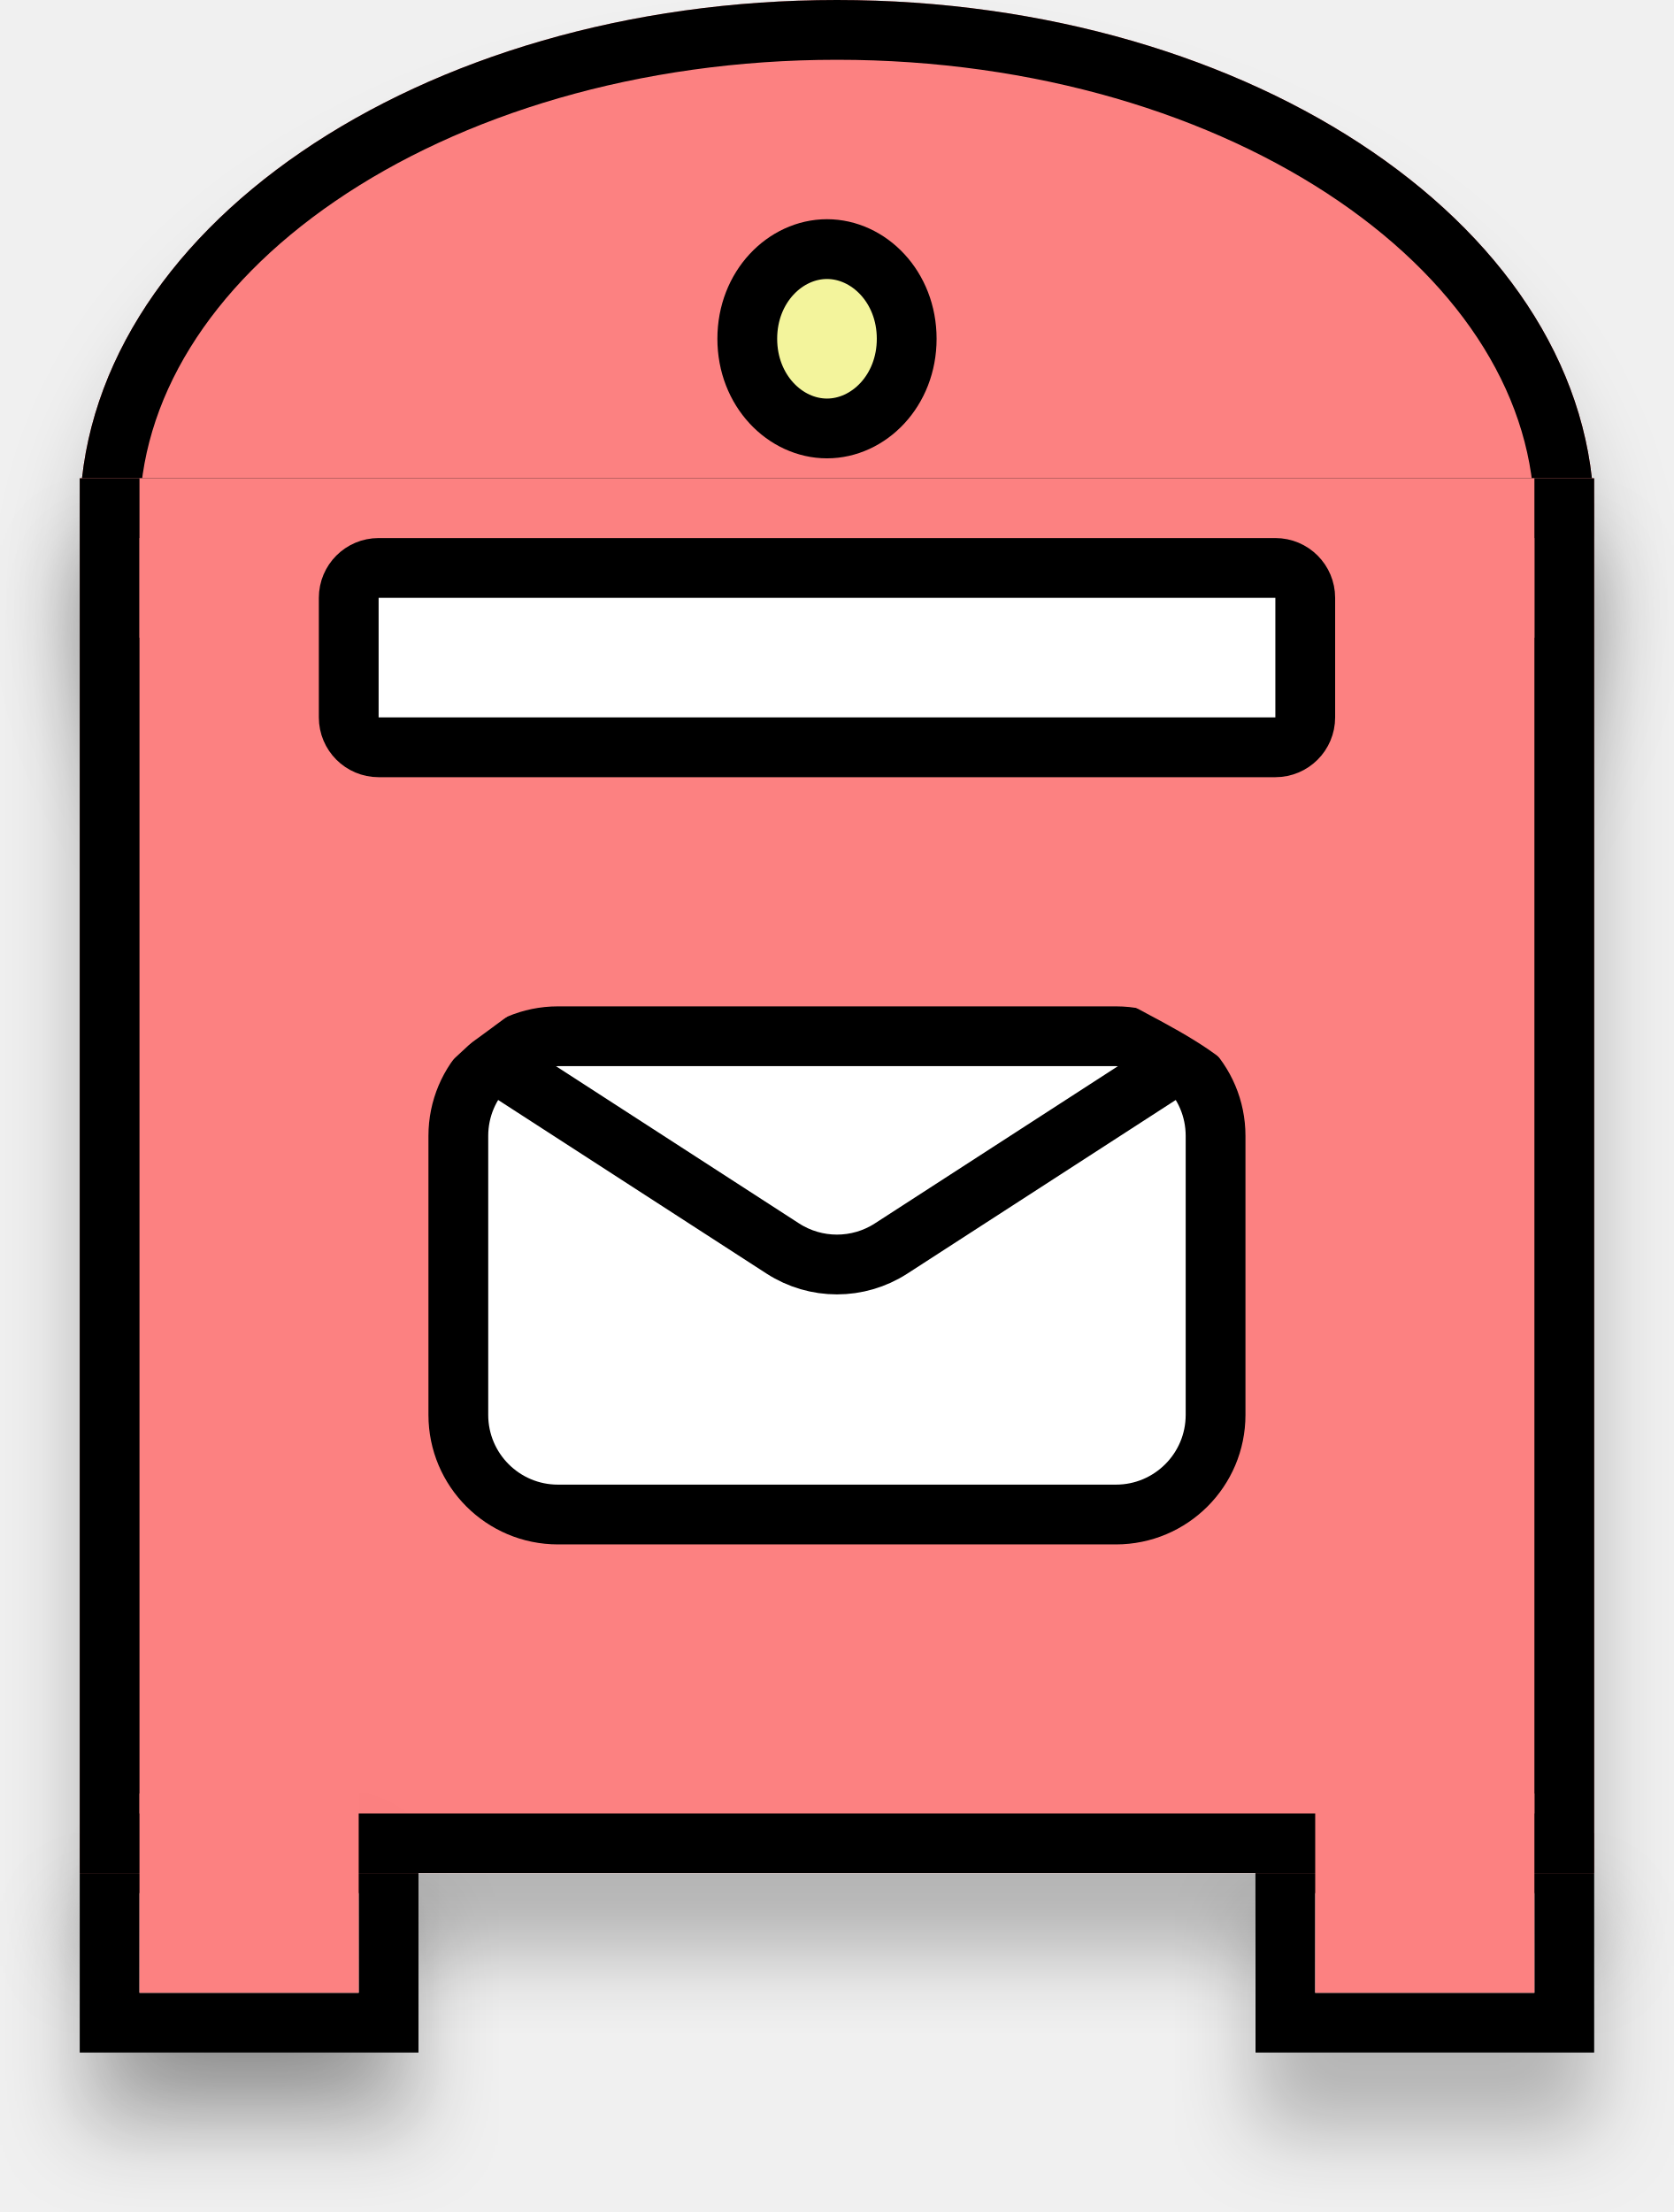
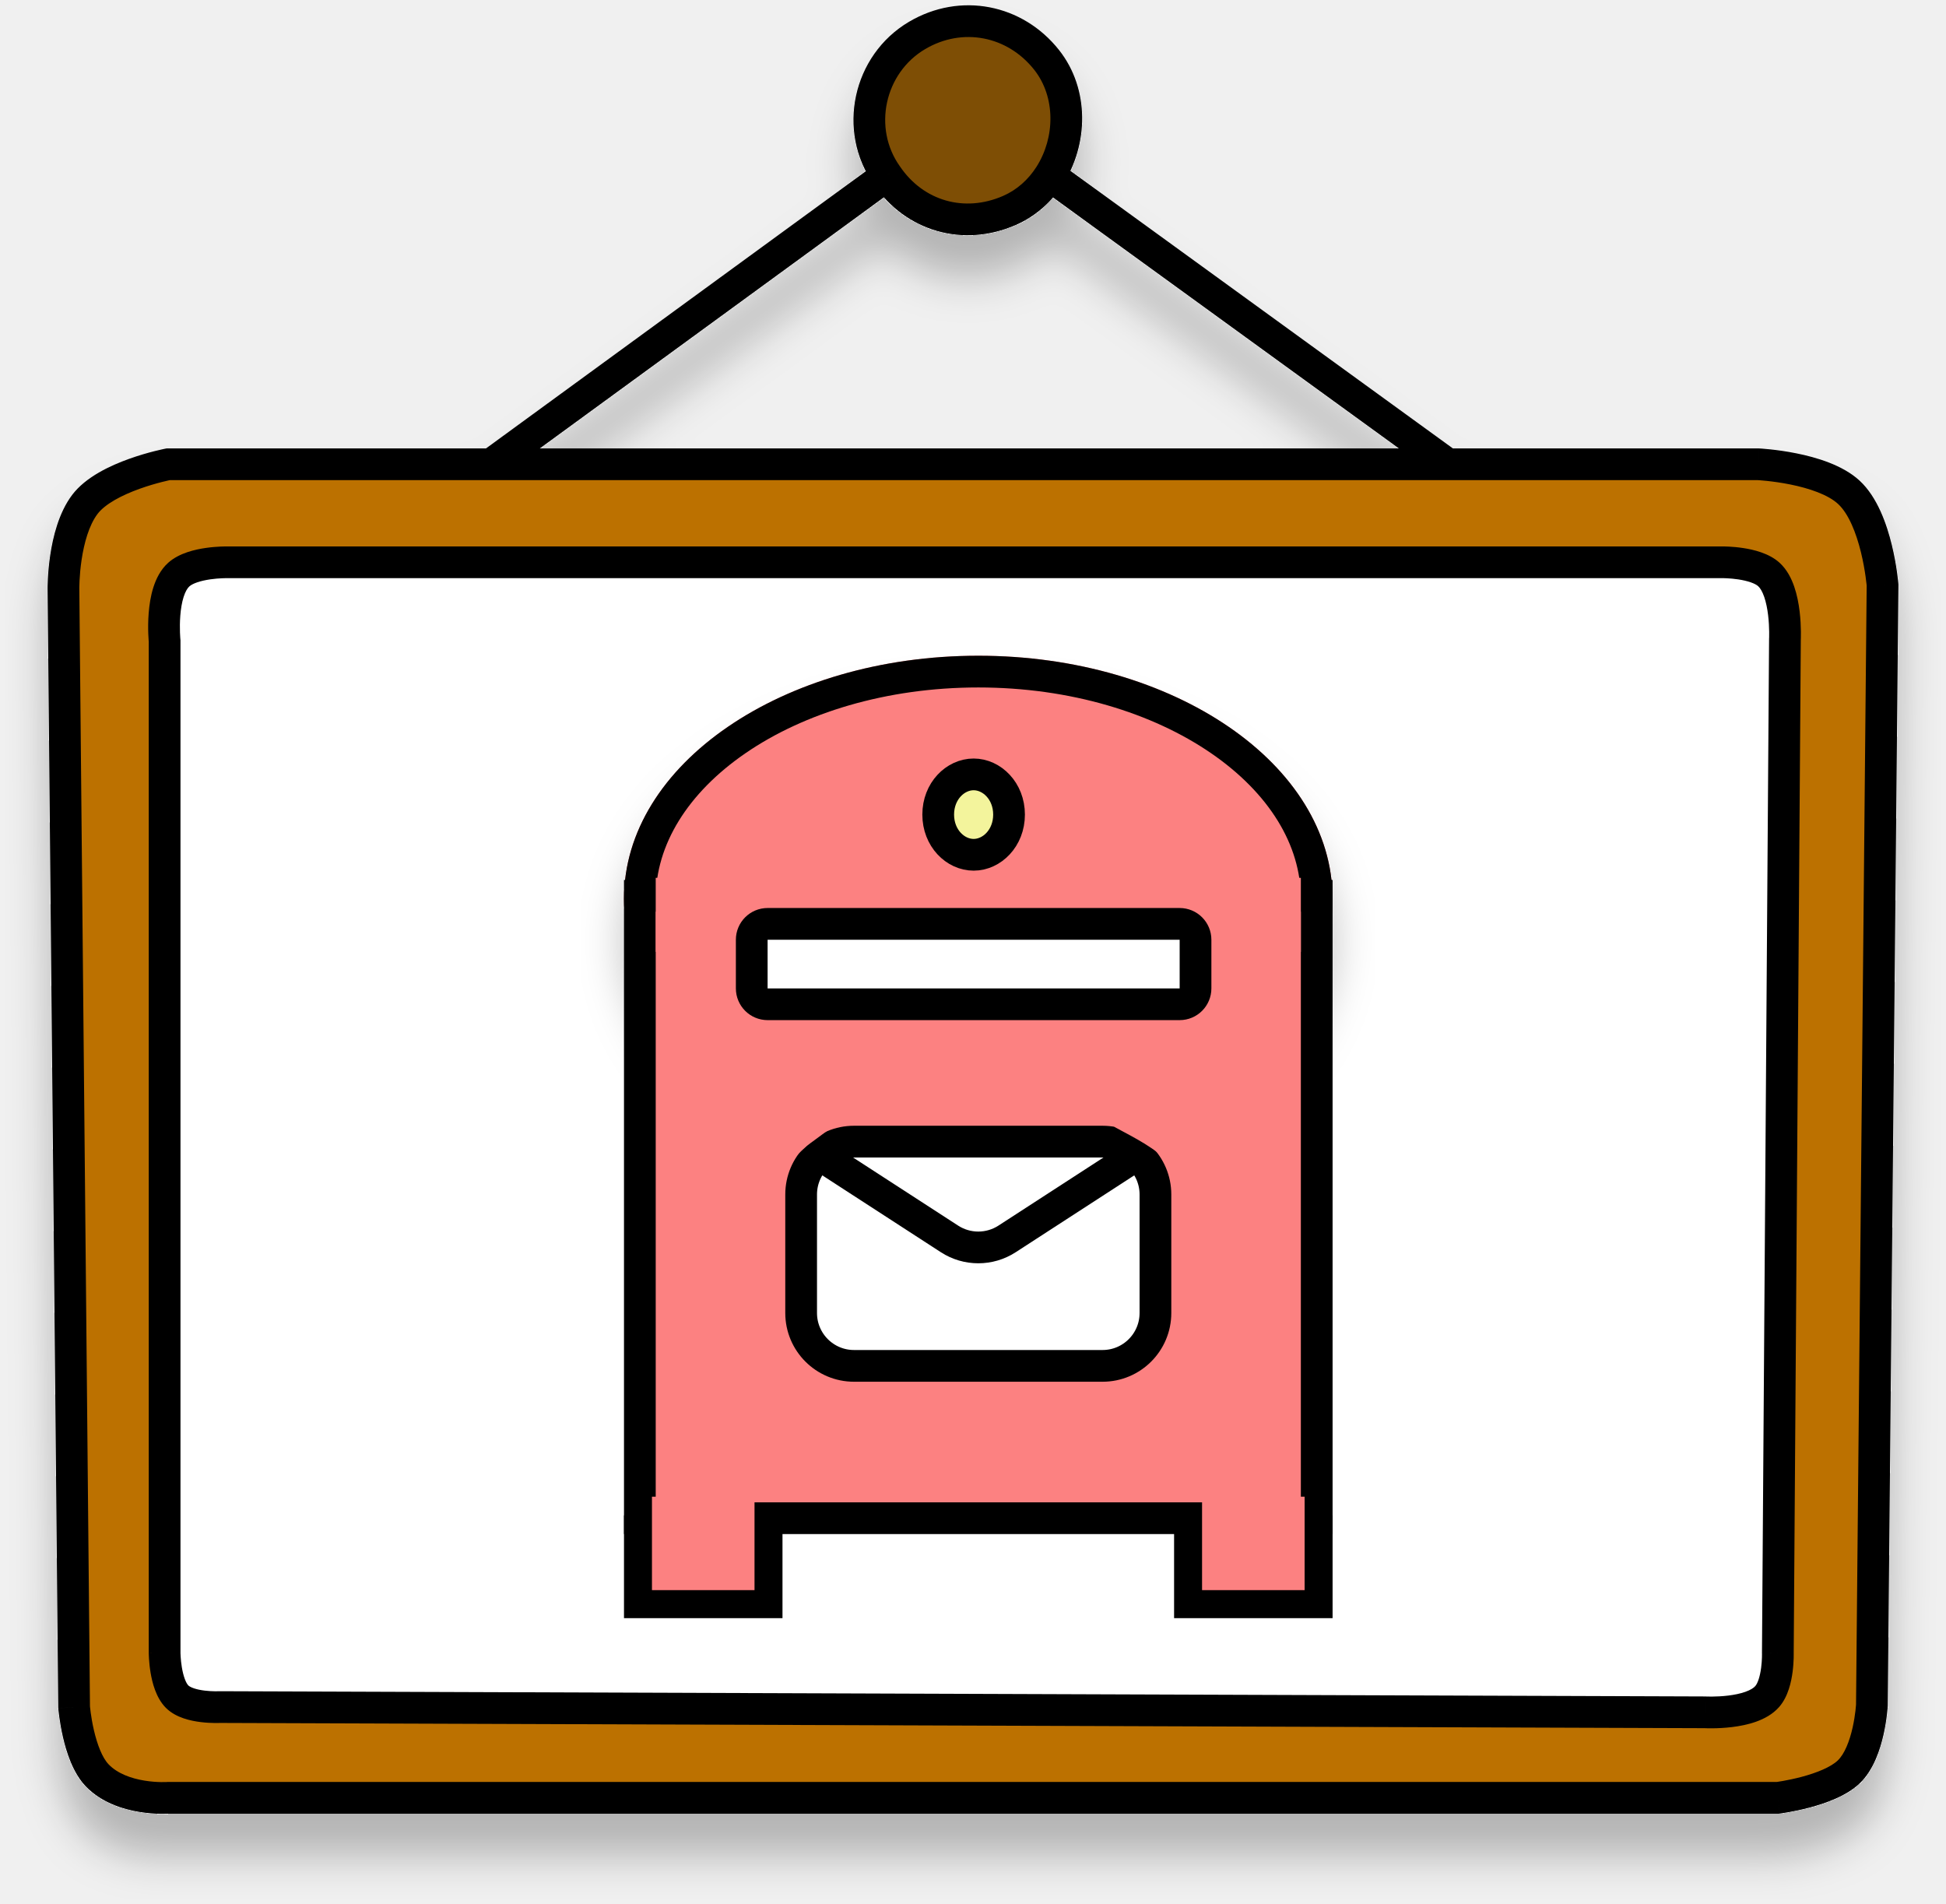
- <svg xmlns="http://www.w3.org/2000/svg" width="84" height="111" viewBox="0 0 84 111" fill="none">
-   <g filter="url(#filter0_d_268_23)">
-     <ellipse cx="42" cy="26" rx="26" ry="38" transform="rotate(-90 42 26)" fill="#FC8181" />
-     <path d="M42 1.5C52.231 1.5 61.427 4.34 68.023 8.853C74.627 13.371 78.5 19.46 78.5 26C78.5 32.54 74.627 38.629 68.023 43.147C61.427 47.66 52.231 50.5 42 50.5C31.769 50.5 22.573 47.66 15.977 43.147C9.373 38.629 5.5 32.54 5.5 26C5.5 19.46 9.373 13.371 15.977 8.853C22.573 4.34 31.769 1.5 42 1.5Z" stroke="black" stroke-width="3" />
+ <svg xmlns="http://www.w3.org/2000/svg" width="184" height="180" viewBox="0 0 184 180" fill="none">
+   <g filter="url(#filter0_d_271_45)">
+     <path fill-rule="evenodd" clip-rule="evenodd" d="M8.014 47.705C5.946 50.457 6 55.649 6 55.649L7.007 161.406C7.007 161.406 7.372 165.969 9.188 167.86C11.541 170.31 15.9 169.986 15.9 169.986H168.1C168.1 169.986 172.881 169.386 174.812 167.529C176.763 165.653 176.993 161.214 176.993 161.214L177.497 108.266L178 55.318C178 55.318 177.505 49.033 174.812 46.546C172.254 44.186 166.254 43.898 166.254 43.898H136.888H46.441H15.901C15.901 43.898 10.025 45.028 8.014 47.705ZM16.907 54.325C15.088 55.952 15.565 60.614 15.565 60.614V156.275C15.565 156.275 15.575 159.231 16.74 160.413C17.869 161.559 20.767 161.406 20.767 161.406L161.22 161.902C161.22 161.902 165.57 162.148 167.093 160.413C168.195 159.156 168.1 156.275 168.1 156.275L168.435 108.362L168.771 60.449C168.771 60.449 169.004 55.925 167.261 54.325C165.969 53.139 162.898 53.166 162.898 53.166H21.438C21.438 53.166 18.262 53.114 16.907 54.325Z" fill="#BC7100" />
+     <path d="M15.565 60.614C15.565 60.614 15.088 55.952 16.907 54.325C18.262 53.114 21.438 53.166 21.438 53.166H162.898C162.898 53.166 165.969 53.139 167.261 54.325C169.004 55.925 168.771 60.449 168.771 60.449L168.435 108.362L168.1 156.275C168.1 156.275 168.195 159.156 167.093 160.413C165.57 162.148 161.22 161.902 161.22 161.902L20.767 161.406C20.767 161.406 17.869 161.559 16.74 160.413C15.575 159.231 15.565 156.275 15.565 156.275V60.614Z" fill="white" />
+     <path d="M86.714 3.35C82.115 6.064 80.779 12.266 83.862 16.59C86.481 20.448 91.135 21.779 95.44 19.9C97.058 19.195 98.348 18.016 99.259 16.59C101.337 13.339 101.444 8.804 98.964 5.667C95.969 1.879 90.894 0.883 86.714 3.35Z" fill="#7E4E05" />
+     <path d="M6 55.649L7.5 55.635L7.5 55.633L6 55.649ZM8.014 47.705L9.213 48.606L9.213 48.606L8.014 47.705ZM15.901 43.898V42.398H15.758L15.617 42.425L15.901 43.898ZM166.254 43.898L166.325 42.4L166.29 42.398H166.254V43.898ZM174.812 46.546L175.829 45.444L174.812 46.546ZM178 55.318L179.5 55.332L179.501 55.266L179.495 55.2L178 55.318ZM176.993 161.214L178.491 161.292L178.493 161.26L178.493 161.228L176.993 161.214ZM174.812 167.529L173.772 166.448L173.772 166.448L174.812 167.529ZM168.1 169.986V171.486H168.193L168.286 171.474L168.1 169.986ZM15.9 169.986V168.486H15.845L15.789 168.49L15.9 169.986ZM9.188 167.86L8.107 168.899L9.188 167.86ZM7.007 161.406L5.507 161.42L5.507 161.473L5.512 161.525L7.007 161.406ZM83.862 16.59L85.103 15.748L85.093 15.733L85.083 15.72L83.862 16.59ZM86.714 3.35L85.952 2.058L86.714 3.35ZM98.964 5.667L100.141 4.737L98.964 5.667ZM95.44 19.9L96.04 21.275L95.44 19.9ZM99.259 16.59L97.995 15.783L99.259 16.59ZM15.565 60.614H17.065V60.537L17.057 60.461L15.565 60.614ZM16.907 54.325L17.907 55.443L16.907 54.325ZM21.438 53.166L21.413 54.666L21.426 54.666H21.438V53.166ZM162.898 53.166V54.666L162.911 54.666L162.898 53.166ZM167.261 54.325L168.275 53.22L168.275 53.22L167.261 54.325ZM168.771 60.449L167.273 60.371L167.271 60.405L167.271 60.438L168.771 60.449ZM168.1 156.275L166.6 156.264L166.599 156.295L166.6 156.325L168.1 156.275ZM167.093 160.413L168.22 161.402L168.22 161.402L167.093 160.413ZM161.22 161.902L161.304 160.404L161.265 160.402L161.225 160.402L161.22 161.902ZM20.767 161.406L20.772 159.906L20.73 159.906L20.688 159.908L20.767 161.406ZM16.74 160.413L15.671 161.465L15.671 161.465L16.74 160.413ZM15.565 156.275H14.065L14.065 156.28L15.565 156.275ZM168.435 108.362L166.935 108.351L166.935 108.351L168.435 108.362ZM177.497 108.266L178.996 108.28L178.996 108.28L177.497 108.266ZM6 55.649C7.5 55.633 7.5 55.634 7.5 55.634C7.5 55.634 7.5 55.634 7.5 55.634C7.5 55.635 7.5 55.635 7.5 55.635C7.5 55.635 7.5 55.635 7.5 55.635C7.5 55.634 7.5 55.632 7.5 55.628C7.5 55.622 7.5 55.61 7.5 55.594C7.5 55.563 7.5 55.513 7.502 55.447C7.504 55.315 7.509 55.118 7.522 54.872C7.547 54.378 7.601 53.693 7.715 52.931C7.952 51.346 8.413 49.672 9.213 48.606L6.815 46.804C5.547 48.491 5.002 50.788 4.748 52.488C4.617 53.368 4.555 54.152 4.526 54.718C4.511 55.001 4.505 55.232 4.502 55.395C4.501 55.476 4.5 55.54 4.5 55.586C4.5 55.609 4.5 55.627 4.5 55.64C4.5 55.647 4.5 55.652 4.5 55.656C4.5 55.658 4.5 55.66 4.5 55.661C4.5 55.662 4.5 55.663 4.5 55.663C4.5 55.664 4.5 55.664 4.5 55.664C4.5 55.664 4.5 55.665 6 55.649ZM9.213 48.606C9.929 47.652 11.515 46.82 13.218 46.21C14.021 45.922 14.771 45.71 15.32 45.571C15.594 45.501 15.815 45.45 15.966 45.417C16.041 45.401 16.098 45.389 16.136 45.381C16.154 45.377 16.168 45.375 16.176 45.373C16.18 45.372 16.183 45.372 16.184 45.371C16.185 45.371 16.185 45.371 16.185 45.371C16.185 45.371 16.185 45.371 16.185 45.371C16.184 45.371 16.184 45.371 16.184 45.371C16.184 45.371 16.184 45.371 15.901 43.898C15.617 42.425 15.617 42.425 15.617 42.425C15.617 42.425 15.616 42.426 15.616 42.426C15.616 42.426 15.615 42.426 15.614 42.426C15.613 42.426 15.611 42.427 15.609 42.427C15.604 42.428 15.599 42.429 15.592 42.43C15.577 42.433 15.558 42.437 15.533 42.442C15.483 42.453 15.412 42.467 15.323 42.487C15.144 42.526 14.891 42.584 14.582 42.663C13.967 42.819 13.122 43.057 12.205 43.386C10.466 44.009 8.109 45.081 6.815 46.804L9.213 48.606ZM166.254 43.898C166.182 45.397 166.182 45.397 166.181 45.397C166.181 45.397 166.181 45.397 166.181 45.397C166.181 45.397 166.181 45.397 166.181 45.397C166.181 45.397 166.181 45.397 166.182 45.397C166.183 45.397 166.186 45.397 166.19 45.397C166.199 45.398 166.213 45.398 166.232 45.4C166.27 45.402 166.329 45.406 166.406 45.411C166.561 45.423 166.79 45.442 167.073 45.472C167.642 45.532 168.424 45.636 169.277 45.807C171.07 46.169 172.844 46.771 173.794 47.649L175.829 45.444C174.222 43.961 171.717 43.239 169.87 42.867C168.903 42.672 168.025 42.556 167.389 42.489C167.07 42.455 166.81 42.433 166.627 42.419C166.535 42.413 166.463 42.408 166.412 42.405C166.386 42.403 166.366 42.402 166.352 42.401C166.344 42.401 166.339 42.401 166.334 42.401C166.332 42.4 166.33 42.4 166.329 42.4C166.328 42.4 166.327 42.4 166.327 42.4C166.326 42.4 166.326 42.4 166.326 42.4C166.326 42.4 166.325 42.4 166.254 43.898ZM173.794 47.649C174.789 48.567 175.506 50.369 175.959 52.221C176.174 53.102 176.312 53.914 176.395 54.506C176.437 54.802 176.465 55.04 176.482 55.202C176.49 55.283 176.496 55.344 176.5 55.384C176.502 55.404 176.503 55.418 176.504 55.427C176.504 55.431 176.505 55.434 176.505 55.436C176.505 55.437 176.505 55.437 176.505 55.437C176.505 55.437 176.505 55.437 176.505 55.437C176.505 55.437 176.505 55.436 176.505 55.436C176.505 55.436 176.505 55.436 178 55.318C179.495 55.2 179.495 55.2 179.495 55.2C179.495 55.2 179.495 55.199 179.495 55.199C179.495 55.198 179.495 55.198 179.495 55.197C179.495 55.195 179.495 55.194 179.495 55.191C179.494 55.187 179.494 55.18 179.493 55.173C179.492 55.158 179.49 55.136 179.488 55.11C179.483 55.056 179.475 54.98 179.465 54.885C179.445 54.693 179.413 54.421 179.366 54.088C179.273 53.425 179.118 52.51 178.873 51.508C178.405 49.596 177.528 47.013 175.829 45.444L173.794 47.649ZM176.993 161.214C175.495 161.137 175.495 161.136 175.495 161.136C175.495 161.136 175.495 161.136 175.495 161.136C175.495 161.135 175.495 161.135 175.495 161.135C175.495 161.135 175.495 161.135 175.495 161.135C175.495 161.135 175.495 161.137 175.495 161.139C175.495 161.144 175.494 161.154 175.493 161.166C175.491 161.192 175.489 161.233 175.484 161.288C175.475 161.397 175.46 161.56 175.437 161.763C175.389 162.171 175.307 162.731 175.171 163.34C174.879 164.64 174.408 165.836 173.772 166.448L175.851 168.61C177.167 167.346 177.787 165.384 178.098 163.996C178.263 163.261 178.36 162.594 178.416 162.111C178.445 161.869 178.463 161.67 178.474 161.529C178.48 161.459 178.484 161.403 178.487 161.363C178.488 161.342 178.489 161.326 178.49 161.315C178.49 161.309 178.49 161.304 178.491 161.3C178.491 161.298 178.491 161.296 178.491 161.295C178.491 161.294 178.491 161.294 178.491 161.293C178.491 161.293 178.491 161.293 178.491 161.292C178.491 161.292 178.491 161.292 176.993 161.214ZM173.772 166.448C173.108 167.087 171.769 167.626 170.346 168.004C169.678 168.182 169.063 168.306 168.614 168.386C168.39 168.426 168.21 168.455 168.088 168.473C168.027 168.482 167.981 168.488 167.951 168.492C167.936 168.494 167.925 168.496 167.919 168.497C167.915 168.497 167.913 168.497 167.912 168.498C167.912 168.498 167.912 168.498 167.912 168.498C167.912 168.498 167.912 168.498 167.912 168.498C167.912 168.498 167.912 168.498 167.912 168.498C167.913 168.498 167.913 168.498 168.1 169.986C168.286 171.474 168.287 171.474 168.287 171.474C168.287 171.474 168.287 171.474 168.287 171.474C168.288 171.474 168.288 171.474 168.289 171.474C168.29 171.474 168.292 171.473 168.294 171.473C168.297 171.473 168.302 171.472 168.308 171.471C168.32 171.47 168.336 171.468 168.357 171.465C168.398 171.459 168.456 171.451 168.53 171.44C168.677 171.418 168.885 171.385 169.14 171.34C169.648 171.249 170.348 171.108 171.117 170.903C172.568 170.518 174.585 169.828 175.851 168.61L173.772 166.448ZM168.1 168.486H15.9V171.486H168.1V168.486ZM15.9 169.986C15.789 168.49 15.79 168.49 15.79 168.49C15.79 168.49 15.791 168.49 15.791 168.49C15.791 168.49 15.792 168.49 15.792 168.49C15.793 168.49 15.793 168.49 15.793 168.49C15.793 168.49 15.793 168.49 15.791 168.49C15.788 168.49 15.78 168.491 15.769 168.491C15.747 168.492 15.71 168.494 15.659 168.496C15.558 168.499 15.404 168.502 15.209 168.498C14.817 168.491 14.273 168.46 13.668 168.361C12.414 168.157 11.117 167.703 10.27 166.821L8.107 168.899C9.613 170.467 11.672 171.076 13.186 171.322C13.965 171.449 14.657 171.489 15.156 171.498C15.407 171.502 15.611 171.499 15.758 171.494C15.831 171.492 15.89 171.489 15.933 171.487C15.954 171.485 15.972 171.484 15.985 171.484C15.991 171.483 15.997 171.483 16.001 171.482C16.004 171.482 16.006 171.482 16.007 171.482C16.008 171.482 16.009 171.482 16.01 171.482C16.01 171.482 16.011 171.482 16.011 171.482C16.011 171.482 16.012 171.482 15.9 169.986ZM10.27 166.821C9.667 166.194 9.191 164.94 8.878 163.586C8.731 162.953 8.637 162.37 8.578 161.945C8.549 161.733 8.53 161.563 8.518 161.448C8.512 161.391 8.508 161.348 8.505 161.32C8.504 161.306 8.503 161.296 8.502 161.291C8.502 161.288 8.502 161.286 8.502 161.285C8.502 161.285 8.502 161.285 8.502 161.285C8.502 161.285 8.502 161.285 8.502 161.285C8.502 161.285 8.502 161.286 8.502 161.286C8.502 161.286 8.502 161.286 7.007 161.406C5.512 161.525 5.512 161.526 5.512 161.526C5.512 161.526 5.512 161.526 5.512 161.527C5.512 161.527 5.512 161.528 5.512 161.528C5.512 161.529 5.512 161.531 5.512 161.533C5.513 161.537 5.513 161.541 5.513 161.547C5.514 161.559 5.516 161.575 5.518 161.595C5.521 161.635 5.527 161.691 5.534 161.763C5.549 161.905 5.572 162.106 5.606 162.352C5.673 162.841 5.783 163.517 5.955 164.262C6.279 165.662 6.893 167.636 8.107 168.899L10.27 166.821ZM8.507 161.391L7.5 55.635L4.5 55.663L5.507 161.42L8.507 161.391ZM15.901 45.398H46.441V42.398H15.901V45.398ZM46.441 43.898C47.325 45.11 47.325 45.11 47.326 45.11C47.326 45.11 47.326 45.109 47.326 45.109C47.327 45.109 47.328 45.108 47.33 45.107C47.332 45.105 47.336 45.102 47.342 45.098C47.353 45.09 47.369 45.078 47.391 45.062C47.435 45.03 47.5 44.983 47.585 44.92C47.756 44.796 48.008 44.612 48.334 44.374C48.986 43.898 49.934 43.206 51.117 42.343C53.484 40.616 56.791 38.202 60.556 35.455C68.084 29.961 77.439 23.134 84.746 17.802L82.977 15.379C75.671 20.711 66.315 27.538 58.787 33.032C55.023 35.779 51.715 38.193 49.349 39.919C48.166 40.783 47.218 41.475 46.565 41.951C46.239 42.189 45.987 42.373 45.817 42.497C45.731 42.559 45.666 42.607 45.623 42.639C45.601 42.654 45.584 42.667 45.574 42.675C45.568 42.679 45.564 42.682 45.561 42.684C45.56 42.685 45.559 42.685 45.558 42.686C45.558 42.686 45.557 42.686 45.557 42.687C45.557 42.687 45.557 42.687 46.441 43.898ZM85.083 15.72C82.516 12.119 83.627 6.914 87.477 4.642L85.952 2.058C80.603 5.215 79.042 12.414 82.64 17.461L85.083 15.72ZM87.477 4.642C91 2.563 95.249 3.388 97.787 6.597L100.141 4.737C96.688 0.37 90.788 -0.796 85.952 2.058L87.477 4.642ZM94.84 18.526C91.189 20.118 87.312 19.002 85.103 15.748L82.621 17.433C85.65 21.895 91.08 23.439 96.04 21.275L94.84 18.526ZM97.787 6.597C99.814 9.161 99.78 12.989 97.995 15.783L100.523 17.398C102.894 13.689 103.073 8.446 100.141 4.737L97.787 6.597ZM97.995 15.783C97.228 16.983 96.159 17.951 94.84 18.526L96.04 21.275C97.956 20.439 99.468 19.049 100.523 17.398L97.995 15.783ZM46.441 45.398H136.888V42.398H46.441V45.398ZM136.888 45.398H166.254V42.398H136.888V45.398ZM98.378 17.804L136.007 45.112L137.769 42.684L100.14 15.376L98.378 17.804ZM15.565 60.614C17.057 60.461 17.057 60.462 17.057 60.462C17.057 60.462 17.057 60.462 17.057 60.462C17.057 60.462 17.057 60.463 17.057 60.463C17.057 60.463 17.057 60.463 17.057 60.463C17.057 60.462 17.057 60.461 17.057 60.458C17.056 60.453 17.055 60.443 17.054 60.429C17.052 60.402 17.048 60.359 17.044 60.302C17.036 60.187 17.025 60.018 17.018 59.807C17.003 59.384 17.001 58.81 17.049 58.198C17.098 57.579 17.195 56.966 17.36 56.447C17.529 55.913 17.731 55.6 17.907 55.443L15.908 53.207C15.174 53.863 14.753 54.743 14.5 55.541C14.242 56.353 14.118 57.212 14.059 57.962C13.999 58.718 14.002 59.412 14.02 59.913C14.029 60.165 14.041 60.372 14.052 60.519C14.057 60.593 14.062 60.651 14.066 60.693C14.068 60.714 14.069 60.731 14.07 60.743C14.071 60.749 14.072 60.755 14.072 60.758C14.072 60.76 14.072 60.762 14.072 60.764C14.073 60.764 14.073 60.765 14.073 60.765C14.073 60.766 14.073 60.766 14.073 60.766C14.073 60.767 14.073 60.767 15.565 60.614ZM17.907 55.443C18.225 55.159 18.956 54.911 19.894 54.776C20.314 54.716 20.703 54.688 20.987 54.676C21.128 54.669 21.24 54.667 21.315 54.666C21.352 54.666 21.38 54.666 21.397 54.666C21.405 54.666 21.411 54.666 21.414 54.666C21.415 54.666 21.416 54.666 21.416 54.666C21.416 54.666 21.416 54.666 21.415 54.666C21.415 54.666 21.415 54.666 21.415 54.666C21.414 54.666 21.414 54.666 21.414 54.666C21.414 54.666 21.413 54.666 21.438 53.166C21.463 51.667 21.463 51.667 21.462 51.667C21.462 51.667 21.462 51.667 21.462 51.667C21.461 51.667 21.461 51.666 21.46 51.666C21.459 51.666 21.457 51.666 21.456 51.666C21.453 51.666 21.449 51.666 21.444 51.666C21.435 51.666 21.423 51.666 21.408 51.666C21.378 51.666 21.336 51.666 21.283 51.667C21.179 51.668 21.033 51.671 20.855 51.679C20.501 51.694 20.01 51.729 19.468 51.807C18.479 51.949 16.945 52.28 15.908 53.207L17.907 55.443ZM21.438 54.666H162.898V51.666H21.438V54.666ZM162.898 53.166C162.911 54.666 162.911 54.666 162.91 54.666C162.91 54.666 162.91 54.666 162.91 54.666C162.91 54.666 162.909 54.666 162.909 54.666C162.909 54.666 162.909 54.666 162.909 54.666C162.908 54.666 162.909 54.666 162.91 54.666C162.913 54.666 162.918 54.666 162.926 54.666C162.943 54.666 162.969 54.667 163.005 54.667C163.077 54.669 163.185 54.672 163.32 54.679C163.593 54.693 163.966 54.723 164.369 54.784C165.273 54.922 165.959 55.166 166.246 55.43L168.275 53.22C167.271 52.298 165.775 51.963 164.82 51.818C164.294 51.738 163.819 51.7 163.475 51.683C163.303 51.674 163.161 51.67 163.059 51.668C163.009 51.667 162.968 51.666 162.938 51.666C162.924 51.666 162.912 51.666 162.903 51.666C162.898 51.666 162.894 51.666 162.891 51.666C162.89 51.666 162.888 51.666 162.887 51.666C162.887 51.666 162.886 51.666 162.886 51.666C162.885 51.666 162.885 51.666 162.885 51.666C162.885 51.666 162.884 51.666 162.898 53.166ZM166.246 55.43C166.424 55.593 166.631 55.914 166.814 56.445C166.99 56.959 167.108 57.562 167.18 58.166C167.252 58.763 167.275 59.323 167.28 59.735C167.283 59.94 167.28 60.105 167.278 60.216C167.276 60.272 167.275 60.313 167.274 60.34C167.274 60.353 167.273 60.363 167.273 60.368C167.273 60.371 167.273 60.372 167.273 60.373C167.273 60.373 167.273 60.373 167.273 60.373C167.273 60.373 167.273 60.373 167.273 60.372C167.273 60.372 167.273 60.372 167.273 60.372C167.273 60.372 167.273 60.371 168.771 60.449C170.269 60.526 170.269 60.525 170.269 60.525C170.269 60.525 170.269 60.525 170.269 60.524C170.269 60.524 170.269 60.523 170.269 60.523C170.269 60.521 170.269 60.52 170.269 60.518C170.269 60.514 170.27 60.509 170.27 60.503C170.27 60.491 170.271 60.475 170.272 60.455C170.273 60.414 170.275 60.357 170.277 60.286C170.28 60.144 170.283 59.943 170.28 59.699C170.274 59.213 170.247 58.541 170.159 57.808C170.072 57.081 169.92 56.253 169.65 55.469C169.386 54.701 168.969 53.857 168.275 53.22L166.246 55.43ZM168.1 156.275C166.6 156.325 166.6 156.324 166.6 156.324C166.6 156.324 166.6 156.324 166.6 156.324C166.6 156.323 166.6 156.323 166.6 156.323C166.6 156.322 166.6 156.322 166.6 156.322C166.6 156.322 166.6 156.322 166.6 156.323C166.6 156.326 166.601 156.33 166.601 156.338C166.601 156.352 166.601 156.377 166.602 156.41C166.602 156.476 166.601 156.576 166.598 156.702C166.591 156.956 166.571 157.303 166.522 157.679C166.412 158.526 166.197 159.159 165.965 159.423L168.22 161.402C169.091 160.41 169.379 158.973 169.497 158.066C169.562 157.565 169.587 157.113 169.597 156.788C169.601 156.624 169.602 156.489 169.601 156.393C169.601 156.345 169.601 156.306 169.6 156.277C169.6 156.263 169.599 156.252 169.599 156.243C169.599 156.239 169.599 156.235 169.599 156.232C169.599 156.231 169.599 156.229 169.599 156.228C169.599 156.228 169.599 156.227 169.599 156.227C169.599 156.226 169.599 156.226 169.599 156.226C169.599 156.226 169.599 156.225 168.1 156.275ZM165.965 159.423C165.819 159.59 165.527 159.788 165.031 159.964C164.548 160.136 163.979 160.249 163.404 160.319C162.836 160.388 162.302 160.41 161.909 160.413C161.714 160.415 161.556 160.413 161.451 160.41C161.398 160.408 161.358 160.407 161.333 160.406C161.32 160.405 161.312 160.405 161.307 160.405C161.304 160.404 161.303 160.404 161.303 160.404C161.302 160.404 161.302 160.404 161.303 160.404C161.303 160.404 161.303 160.404 161.303 160.404C161.303 160.404 161.304 160.404 161.304 160.404C161.304 160.404 161.304 160.404 161.22 161.902C161.135 163.4 161.135 163.4 161.135 163.4C161.136 163.4 161.136 163.4 161.136 163.4C161.137 163.4 161.137 163.4 161.138 163.4C161.139 163.4 161.141 163.4 161.143 163.4C161.147 163.4 161.151 163.401 161.157 163.401C161.169 163.401 161.185 163.402 161.205 163.403C161.244 163.405 161.299 163.407 161.368 163.409C161.506 163.412 161.701 163.416 161.937 163.413C162.407 163.409 163.057 163.384 163.766 163.297C164.469 163.212 165.273 163.062 166.035 162.791C166.782 162.525 167.605 162.103 168.22 161.402L165.965 159.423ZM161.225 160.402L20.772 159.906L20.762 162.906L161.214 163.402L161.225 160.402ZM20.767 161.406C20.688 159.908 20.688 159.908 20.688 159.908C20.688 159.908 20.689 159.908 20.689 159.908C20.689 159.908 20.689 159.908 20.69 159.908C20.69 159.908 20.69 159.908 20.691 159.908C20.691 159.908 20.69 159.908 20.689 159.908C20.687 159.908 20.683 159.908 20.675 159.908C20.661 159.909 20.637 159.91 20.604 159.91C20.539 159.912 20.439 159.913 20.315 159.912C20.064 159.909 19.722 159.894 19.358 159.85C18.987 159.805 18.629 159.734 18.33 159.632C18.018 159.525 17.865 159.418 17.808 159.36L15.671 161.465C16.179 161.981 16.812 162.284 17.361 162.471C17.923 162.663 18.501 162.768 18.996 162.828C19.497 162.889 19.951 162.908 20.278 162.912C20.443 162.914 20.579 162.912 20.676 162.91C20.725 162.908 20.764 162.907 20.793 162.906C20.807 162.905 20.819 162.905 20.828 162.905C20.832 162.904 20.836 162.904 20.839 162.904C20.841 162.904 20.842 162.904 20.843 162.904C20.844 162.904 20.845 162.904 20.845 162.904C20.845 162.904 20.846 162.904 20.846 162.904C20.846 162.904 20.846 162.904 20.767 161.406ZM17.808 159.36C17.582 159.13 17.34 158.519 17.195 157.653C17.132 157.273 17.099 156.918 17.082 156.658C17.073 156.529 17.069 156.426 17.067 156.358C17.066 156.324 17.066 156.299 17.065 156.284C17.065 156.276 17.065 156.271 17.065 156.269C17.065 156.268 17.065 156.267 17.065 156.267C17.065 156.267 17.065 156.268 17.065 156.268C17.065 156.268 17.065 156.268 17.065 156.269C17.065 156.269 17.065 156.269 17.065 156.269C17.065 156.269 17.065 156.27 15.565 156.275C14.065 156.28 14.065 156.28 14.065 156.281C14.065 156.281 14.065 156.281 14.065 156.281C14.065 156.282 14.065 156.282 14.065 156.283C14.065 156.284 14.065 156.285 14.065 156.287C14.065 156.29 14.065 156.294 14.065 156.298C14.065 156.307 14.065 156.319 14.066 156.333C14.066 156.362 14.067 156.401 14.069 156.45C14.072 156.548 14.077 156.686 14.088 156.852C14.109 157.183 14.152 157.642 14.236 158.148C14.388 159.055 14.733 160.513 15.671 161.465L17.808 159.36ZM17.065 156.275V60.614H14.065V156.275H17.065ZM167.271 60.438L166.935 108.351L169.935 108.372L170.271 60.459L167.271 60.438ZM166.935 108.351L166.6 156.264L169.6 156.285L169.935 108.372L166.935 108.351ZM176.5 55.304L175.997 108.252L178.996 108.28L179.5 55.332L176.5 55.304ZM175.997 108.252L175.493 161.2L178.493 161.228L178.996 108.28L175.997 108.252Z" fill="black" />
  </g>
-   <g filter="url(#filter1_d_268_23)">
-     <rect x="63" y="92" width="17" height="11" fill="white" />
-     <rect x="64.5" y="93.5" width="14" height="8" stroke="black" stroke-width="3" />
+   <g filter="url(#filter1_d_271_45)">
+     <ellipse cx="92.5" cy="84.971" rx="22.971" ry="33.5" transform="rotate(-90 92.5 84.9705)" fill="#FC8181" />
+     <path d="M92.5 63.5C101.487 63.5 109.558 66 115.34 69.965C121.129 73.934 124.5 79.265 124.5 84.971C124.5 90.676 121.129 96.007 115.34 99.976C109.558 103.941 101.487 106.441 92.5 106.441C83.513 106.441 75.442 103.941 69.66 99.976C63.871 96.007 60.5 90.676 60.5 84.971C60.5 79.265 63.871 73.934 69.66 69.965C75.442 66 83.513 63.5 92.5 63.5Z" stroke="black" stroke-width="3" />
  </g>
-   <g filter="url(#filter2_d_268_23)">
-     <rect x="4" y="92" width="17" height="11" fill="white" />
-     <rect x="5.5" y="93.5" width="14" height="8" stroke="black" stroke-width="3" />
-   </g>
-   <g filter="url(#filter3_d_268_23)">
-     <rect x="4" y="24" width="76" height="70" fill="#FC8181" />
-     <rect x="5.5" y="25.5" width="73" height="67" stroke="black" stroke-width="3" />
-   </g>
-   <path d="M23 71V57C23 55.495 23.665 54.146 24.716 53.229C25.595 52.464 26.743 52 28 52H56C57.257 52 58.405 52.464 59.283 53.229C60.335 54.146 61 55.495 61 57V71C61 73.761 58.761 76 56 76H28C25.239 76 23 73.761 23 71Z" fill="white" />
-   <path d="M60.551 52.409L44.716 62.652C43.063 63.721 40.937 63.721 39.284 62.652L23.449 52.409M61 57V71C61 73.761 58.761 76 56 76H28C25.239 76 23 73.761 23 71V57C23 54.239 25.239 52 28 52H56C58.761 52 61 54.239 61 57Z" stroke="black" stroke-width="3" />
-   <rect x="7" y="24" width="70" height="8" fill="#FC8181" />
-   <g filter="url(#filter4_d_268_23)">
-     <rect x="7" y="90" width="11" height="10" fill="#FC8181" />
-   </g>
-   <rect x="66" y="90" width="11" height="10" fill="#FC8181" />
-   <rect x="17.5" y="28.5" width="48" height="9" rx="1.5" fill="white" stroke="black" stroke-width="3" />
-   <path d="M45.5 17C45.5 19.611 43.589 21.5 41.5 21.5C39.411 21.5 37.5 19.611 37.5 17C37.5 14.389 39.411 12.5 41.5 12.5C43.589 12.5 45.5 14.389 45.5 17Z" fill="#F3F49C" stroke="black" stroke-width="3" />
-   <path d="M26 50C24.46 50.662 23.202 52.151 21.869 53.27C21.626 53.474 21.373 53.658 21.123 53.847C21.06 53.894 21.023 53.916 21 54" stroke="#FC8181" stroke-linecap="round" />
-   <path d="M26 50C24.583 51.004 23.21 52.089 21.762 53.041C21.187 53.419 20.621 53.726 20 54" stroke="#FC8181" stroke-linecap="round" />
-   <path d="M57 50C59.121 51.144 61.34 52.225 63 54" stroke="#FC8181" stroke-linecap="round" />
+   <rect x="112.513" y="144.781" width="11.987" height="6.718" fill="white" stroke="black" stroke-width="3" />
+   <rect x="60.5" y="144.781" width="11.987" height="6.718" fill="white" stroke="black" stroke-width="3" />
+   <rect x="60.5" y="84.703" width="64" height="58.845" fill="#FC8181" stroke="black" stroke-width="3" />
+   <path d="M75.75 124.145V112.941C75.75 111.433 76.418 110.081 77.474 109.164C78.352 108.402 79.497 107.941 80.75 107.941H104.25C105.503 107.941 106.649 108.402 107.526 109.164C108.582 110.081 109.25 111.433 109.25 112.941V124.145C109.25 126.907 107.011 129.145 104.25 129.145H80.75C77.989 129.145 75.75 126.907 75.75 124.145Z" fill="white" />
+   <path d="M108.854 108.303L95.22 117.142C93.565 118.214 91.435 118.214 89.78 117.142L76.146 108.303M109.25 112.941V124.145C109.25 126.907 107.011 129.145 104.25 129.145H80.75C77.989 129.145 75.75 126.907 75.75 124.145V112.941C75.75 110.18 77.989 107.941 80.75 107.941H104.25C107.011 107.941 109.25 110.18 109.25 112.941Z" stroke="black" stroke-width="3" />
+   <rect x="62" y="83" width="61" height="7" fill="#FC8181" />
+   <rect x="61.645" y="141.514" width="9.697" height="8.835" fill="#FC8181" />
+   <rect x="113.658" y="141.514" width="9.697" height="8.835" fill="#FC8181" />
+   <rect x="71.079" y="87.353" width="41.961" height="7.602" rx="1.5" fill="white" stroke="black" stroke-width="3" />
+   <path d="M95.408 77.02C95.408 79.248 93.785 80.821 92.059 80.821C90.333 80.821 88.71 79.248 88.71 77.02C88.71 74.792 90.333 73.219 92.059 73.219C93.785 73.219 95.408 74.792 95.408 77.02Z" fill="#F3F49C" stroke="black" stroke-width="3" />
+   <path d="M78.395 106.174C77.037 106.759 75.928 108.074 74.753 109.063C74.539 109.243 74.316 109.405 74.095 109.572C74.04 109.614 74.007 109.633 73.987 109.708" stroke="#FC8181" stroke-linecap="round" />
+   <path d="M78.395 106.174C77.146 107.061 75.935 108.019 74.659 108.86C74.152 109.195 73.652 109.465 73.105 109.708" stroke="#FC8181" stroke-linecap="round" />
+   <path d="M105.724 106.174C107.593 107.185 109.55 108.14 111.013 109.708" stroke="#FC8181" stroke-linecap="round" />
  <defs>
-     <filter id="filter0_d_268_23" x="0" y="0" width="84" height="60" filterUnits="userSpaceOnUse" color-interpolation-filters="sRGB">
+     <filter id="filter0_d_271_45" x="0.5" y="0.5" width="183.001" height="179" filterUnits="userSpaceOnUse" color-interpolation-filters="sRGB">
      <feFlood flood-opacity="0" result="BackgroundImageFix" />
      <feColorMatrix in="SourceAlpha" type="matrix" values="0 0 0 0 0 0 0 0 0 0 0 0 0 0 0 0 0 0 127 0" result="hardAlpha" />
      <feOffset dy="4" />
      <feGaussianBlur stdDeviation="2" />
      <feComposite in2="hardAlpha" operator="out" />
      <feColorMatrix type="matrix" values="0 0 0 0 0 0 0 0 0 0 0 0 0 0 0 0 0 0 0.25 0" />
-       <feBlend mode="normal" in2="BackgroundImageFix" result="effect1_dropShadow_268_23" />
-       <feBlend mode="normal" in="SourceGraphic" in2="effect1_dropShadow_268_23" result="shape" />
+       <feBlend mode="normal" in2="BackgroundImageFix" result="effect1_dropShadow_271_45" />
+       <feBlend mode="normal" in="SourceGraphic" in2="effect1_dropShadow_271_45" result="shape" />
    </filter>
-     <filter id="filter1_d_268_23" x="59" y="92" width="25" height="19" filterUnits="userSpaceOnUse" color-interpolation-filters="sRGB">
+     <filter id="filter1_d_271_45" x="55" y="62" width="75" height="53.941" filterUnits="userSpaceOnUse" color-interpolation-filters="sRGB">
      <feFlood flood-opacity="0" result="BackgroundImageFix" />
      <feColorMatrix in="SourceAlpha" type="matrix" values="0 0 0 0 0 0 0 0 0 0 0 0 0 0 0 0 0 0 127 0" result="hardAlpha" />
      <feOffset dy="4" />
      <feGaussianBlur stdDeviation="2" />
      <feComposite in2="hardAlpha" operator="out" />
      <feColorMatrix type="matrix" values="0 0 0 0 0 0 0 0 0 0 0 0 0 0 0 0 0 0 0.25 0" />
-       <feBlend mode="normal" in2="BackgroundImageFix" result="effect1_dropShadow_268_23" />
-       <feBlend mode="normal" in="SourceGraphic" in2="effect1_dropShadow_268_23" result="shape" />
-     </filter>
-     <filter id="filter2_d_268_23" x="0" y="92" width="25" height="19" filterUnits="userSpaceOnUse" color-interpolation-filters="sRGB">
-       <feFlood flood-opacity="0" result="BackgroundImageFix" />
-       <feColorMatrix in="SourceAlpha" type="matrix" values="0 0 0 0 0 0 0 0 0 0 0 0 0 0 0 0 0 0 127 0" result="hardAlpha" />
-       <feOffset dy="4" />
-       <feGaussianBlur stdDeviation="2" />
-       <feComposite in2="hardAlpha" operator="out" />
-       <feColorMatrix type="matrix" values="0 0 0 0 0 0 0 0 0 0 0 0 0 0 0 0 0 0 0.25 0" />
-       <feBlend mode="normal" in2="BackgroundImageFix" result="effect1_dropShadow_268_23" />
-       <feBlend mode="normal" in="SourceGraphic" in2="effect1_dropShadow_268_23" result="shape" />
-     </filter>
-     <filter id="filter3_d_268_23" x="0" y="24" width="84" height="78" filterUnits="userSpaceOnUse" color-interpolation-filters="sRGB">
-       <feFlood flood-opacity="0" result="BackgroundImageFix" />
-       <feColorMatrix in="SourceAlpha" type="matrix" values="0 0 0 0 0 0 0 0 0 0 0 0 0 0 0 0 0 0 127 0" result="hardAlpha" />
-       <feOffset dy="4" />
-       <feGaussianBlur stdDeviation="2" />
-       <feComposite in2="hardAlpha" operator="out" />
-       <feColorMatrix type="matrix" values="0 0 0 0 0 0 0 0 0 0 0 0 0 0 0 0 0 0 0.25 0" />
-       <feBlend mode="normal" in2="BackgroundImageFix" result="effect1_dropShadow_268_23" />
-       <feBlend mode="normal" in="SourceGraphic" in2="effect1_dropShadow_268_23" result="shape" />
-     </filter>
-     <filter id="filter4_d_268_23" x="3" y="90" width="19" height="18" filterUnits="userSpaceOnUse" color-interpolation-filters="sRGB">
-       <feFlood flood-opacity="0" result="BackgroundImageFix" />
-       <feColorMatrix in="SourceAlpha" type="matrix" values="0 0 0 0 0 0 0 0 0 0 0 0 0 0 0 0 0 0 127 0" result="hardAlpha" />
-       <feOffset dy="4" />
-       <feGaussianBlur stdDeviation="2" />
-       <feComposite in2="hardAlpha" operator="out" />
-       <feColorMatrix type="matrix" values="0 0 0 0 0 0 0 0 0 0 0 0 0 0 0 0 0 0 0.25 0" />
-       <feBlend mode="normal" in2="BackgroundImageFix" result="effect1_dropShadow_268_23" />
-       <feBlend mode="normal" in="SourceGraphic" in2="effect1_dropShadow_268_23" result="shape" />
+       <feBlend mode="normal" in2="BackgroundImageFix" result="effect1_dropShadow_271_45" />
+       <feBlend mode="normal" in="SourceGraphic" in2="effect1_dropShadow_271_45" result="shape" />
    </filter>
  </defs>
</svg>
